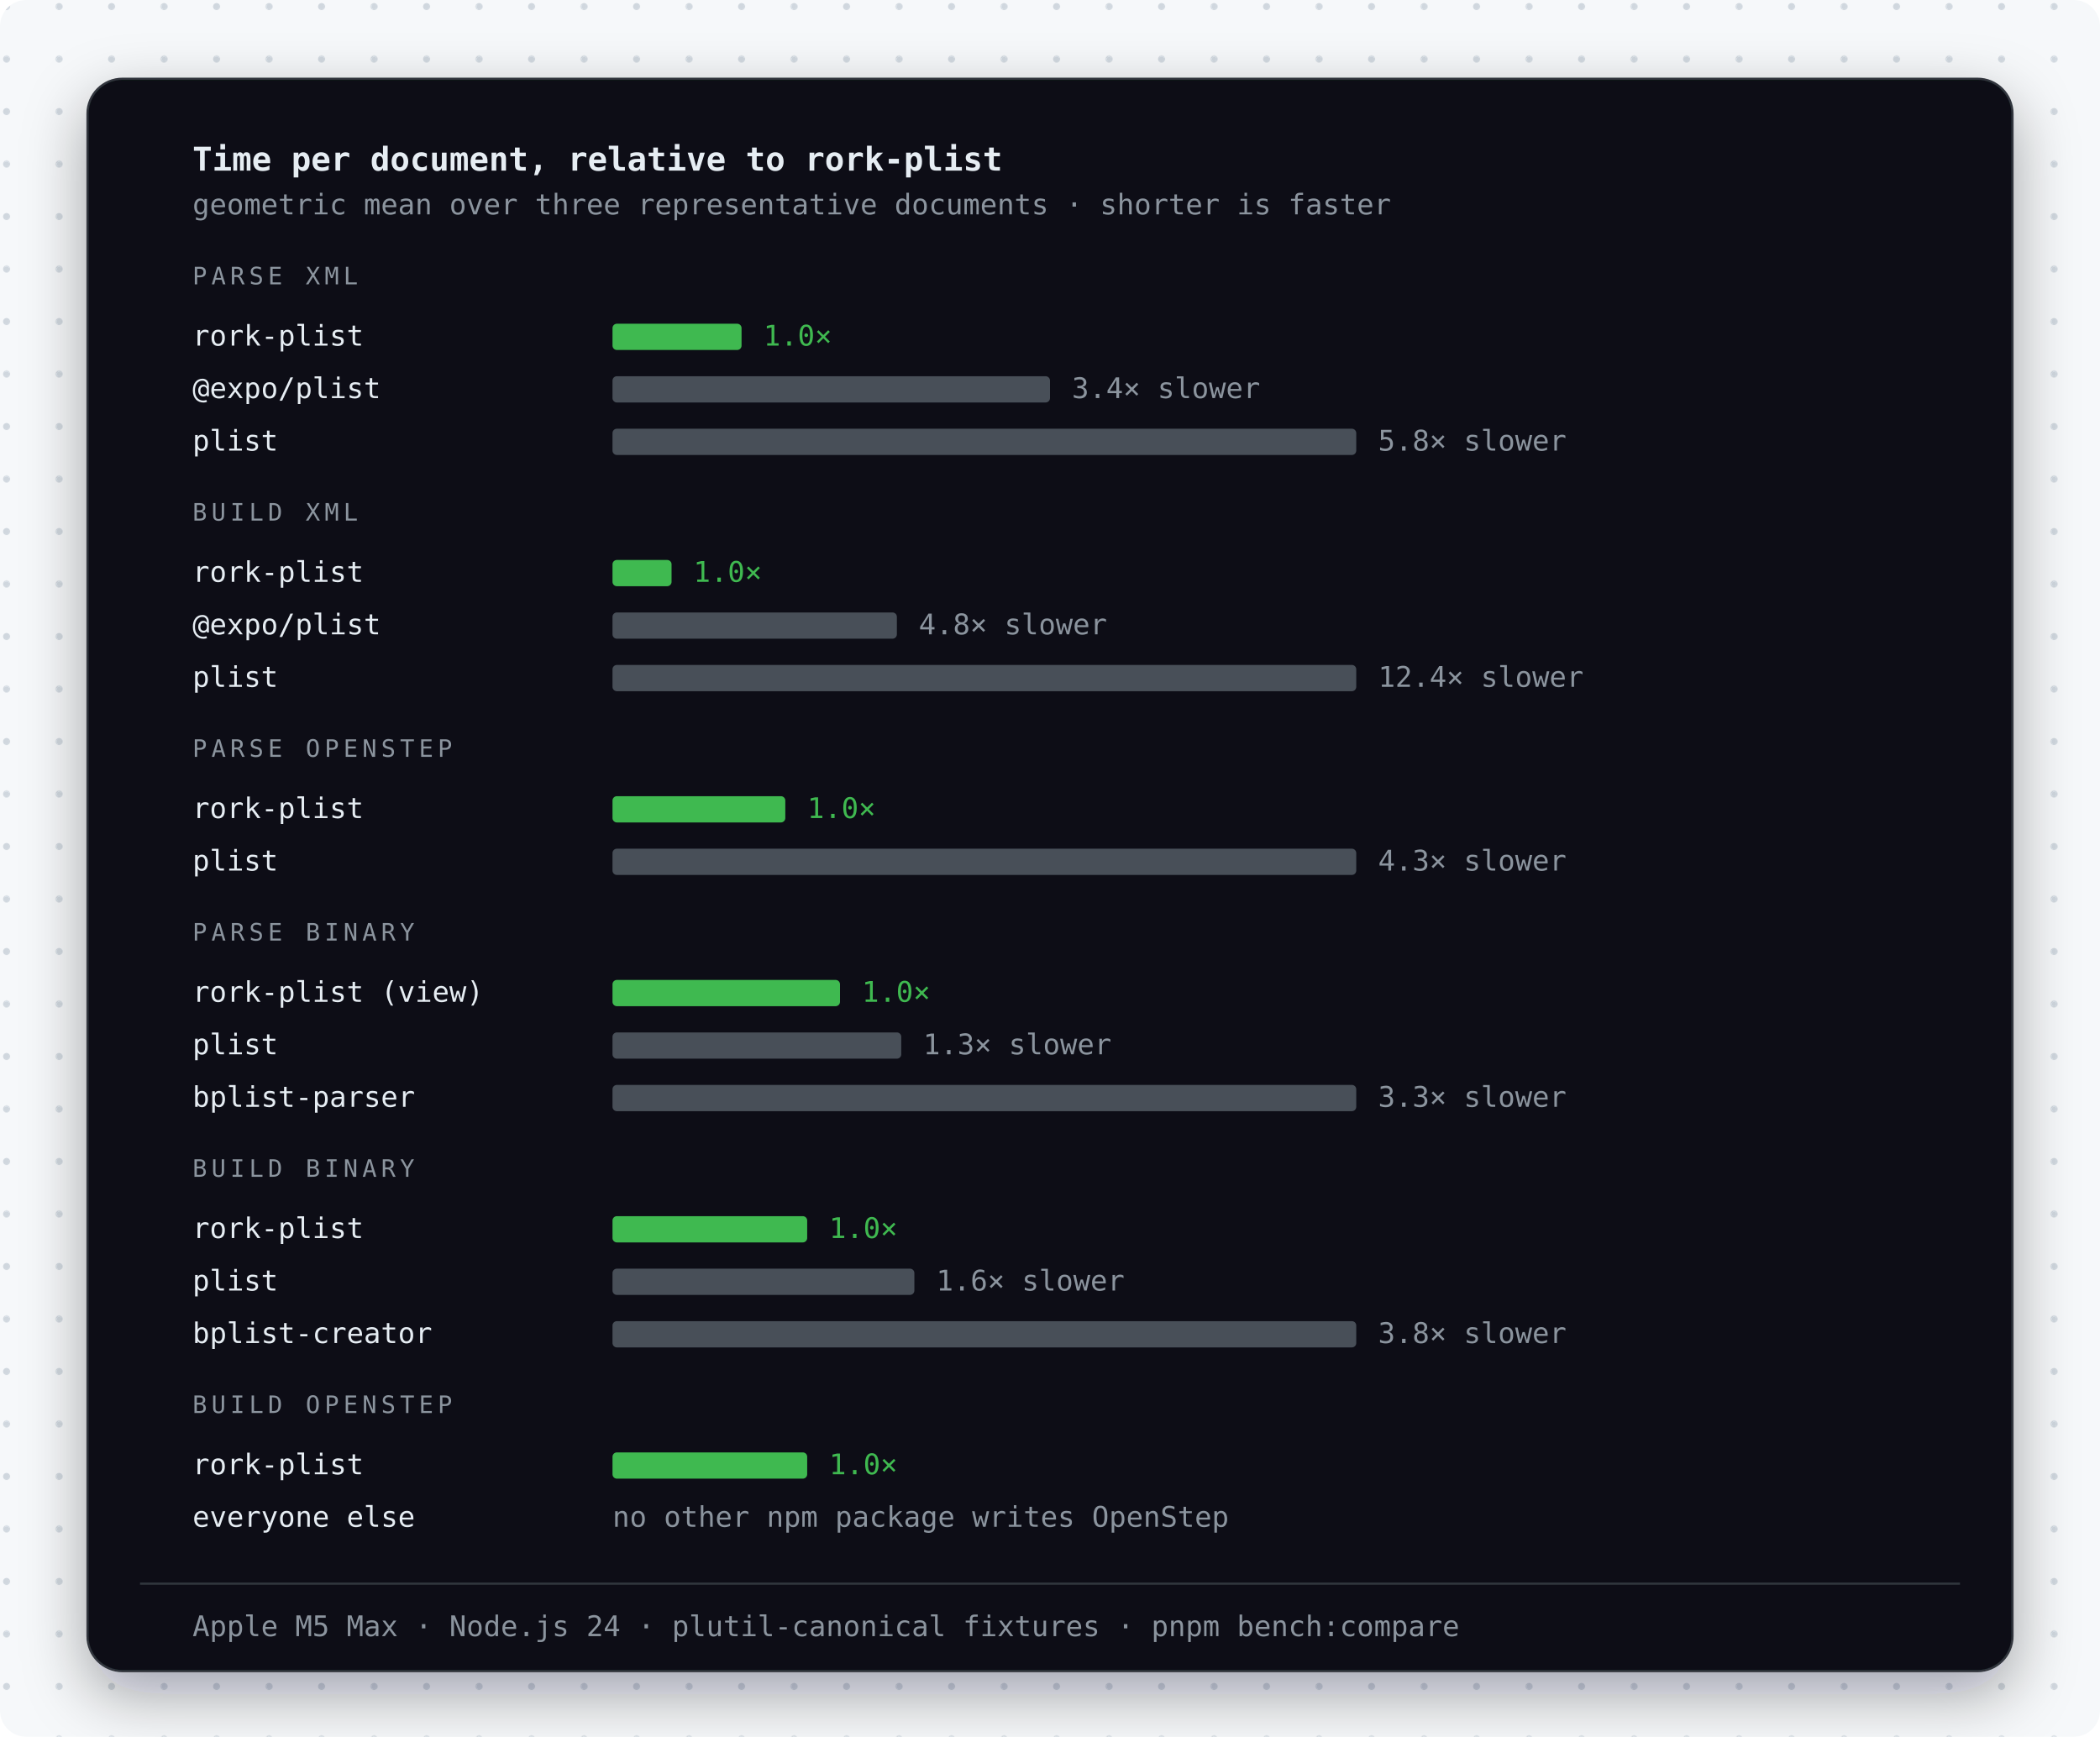
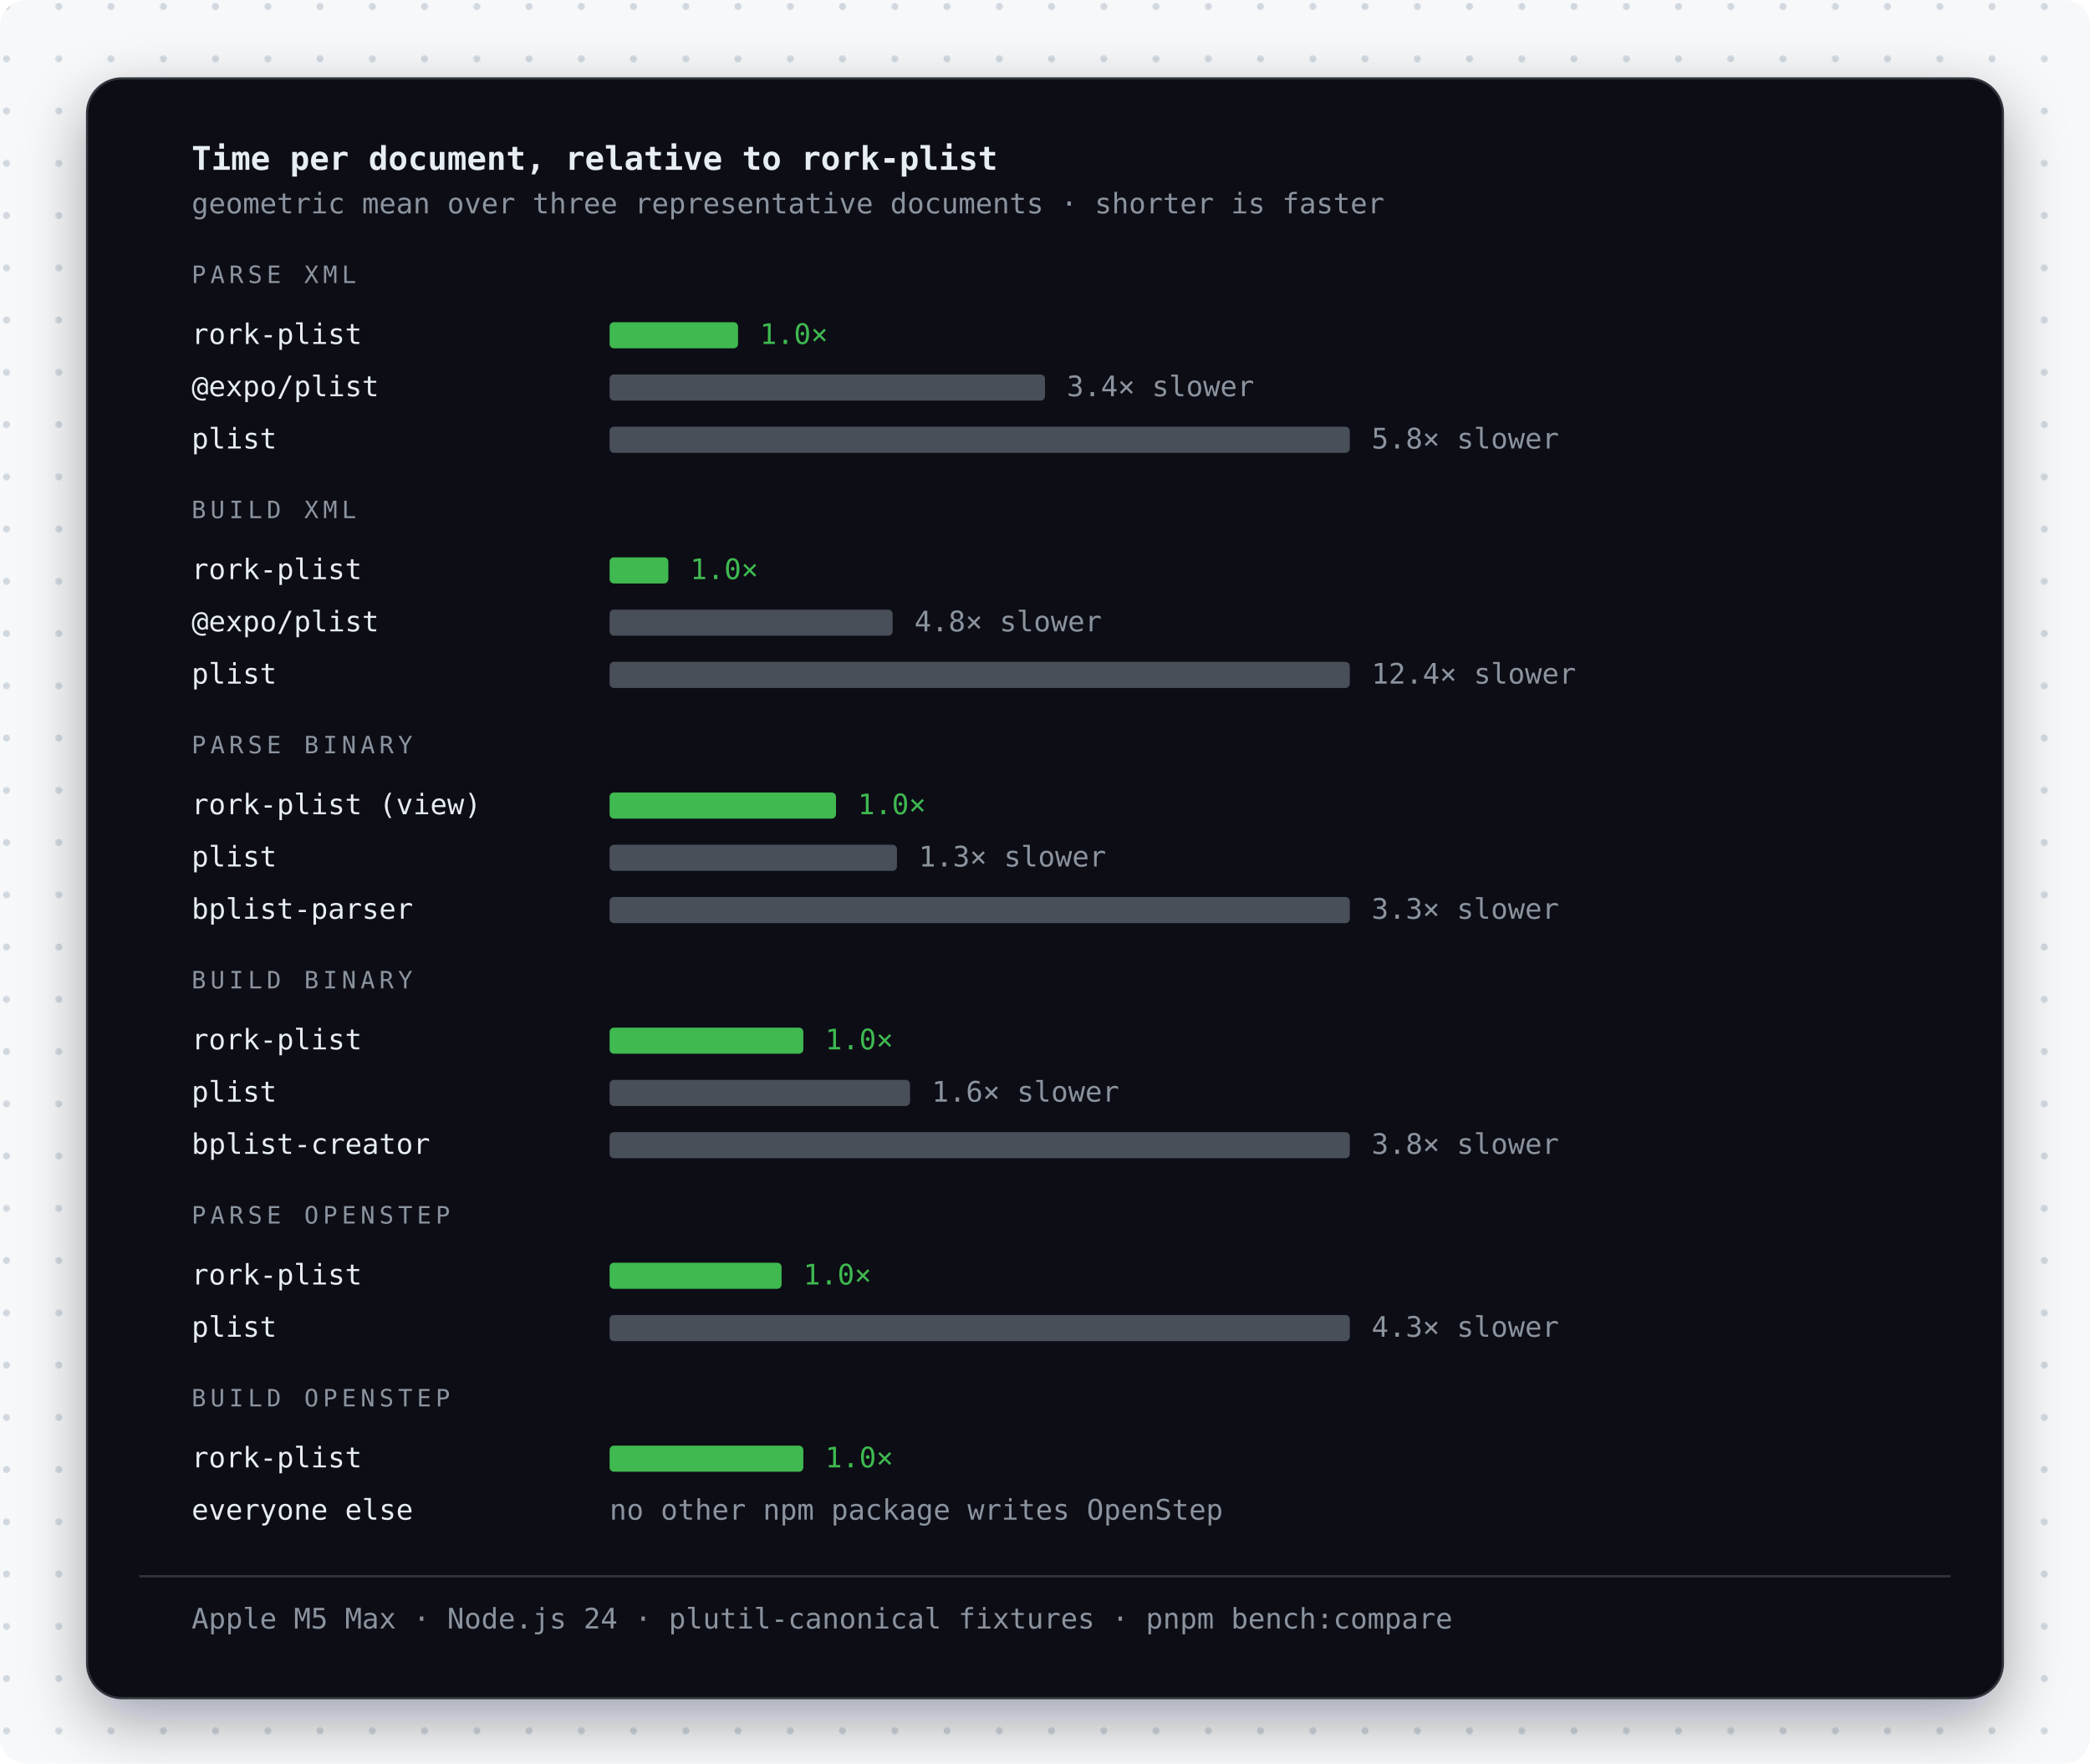
- <svg xmlns="http://www.w3.org/2000/svg" width="960" height="794" viewBox="0 0 960 794" fill="none" role="img" aria-label="Benchmark chart comparing rork-plist with the plist, @expo/plist, bplist-parser, and bplist-creator packages. Bars show time relative to rork-plist as the geometric mean over three representative documents. Parsing XML, plist takes 5.8 times as long and @expo/plist 3.4 times. Building XML, plist takes 12.4 times as long and @expo/plist 4.8 times. Parsing OpenStep, plist takes 4.3 times as long. Parsing binary in aliasing mode, plist takes 1.3 times as long and bplist-parser 3.3 times. Building binary, plist takes 1.6 times as long and bplist-creator 3.8 times. Building OpenStep has no bars for other packages, because no other npm package writes OpenStep.">
+ <svg xmlns="http://www.w3.org/2000/svg" width="960" height="810" viewBox="0 0 960 810" fill="none" role="img" aria-label="Benchmark chart comparing rork-plist with the plist, @expo/plist, bplist-parser, and bplist-creator packages. Bars show time relative to rork-plist as the geometric mean over three representative documents. Parsing XML, plist takes 5.8 times as long and @expo/plist 3.4 times. Building XML, plist takes 12.4 times as long and @expo/plist 4.8 times. Parsing binary in aliasing mode, plist takes 1.3 times as long and bplist-parser 3.3 times. Building binary, plist takes 1.6 times as long and bplist-creator 3.8 times. Parsing OpenStep, plist takes 4.3 times as long. Building OpenStep has no bars for other packages, because no other npm package writes OpenStep.">
  <defs>
    <pattern id="dots" width="24" height="24" patternUnits="userSpaceOnUse">
      <circle cx="3" cy="3" r="1.6" fill="#d0d7de" />
    </pattern>
    <filter id="cardShadow" x="-8%" y="-8%" width="116%" height="124%">
      <feDropShadow dx="0" dy="10" stdDeviation="14" flood-color="#0d1117" flood-opacity="0.35" />
    </filter>
  </defs>
-   <rect width="960" height="794" rx="12" fill="#f6f8fa" />
-   <rect width="960" height="794" rx="12" fill="url(#dots)" />
-   <rect x="40" y="36" width="880" height="728" rx="16" fill="#0d1117" stroke="#30363d" filter="url(#cardShadow)" />
+   <rect width="960" height="810" rx="12" fill="#f6f8fa" />
+   <rect width="960" height="810" rx="12" fill="url(#dots)" />
+   <rect x="40" y="36" width="880" height="744" rx="16" fill="#0d1117" stroke="#30363d" filter="url(#cardShadow)" />
  <g font-family="ui-monospace, SFMono-Regular, Menlo, Consolas, monospace" font-size="13">
    <text x="88" y="78" fill="#e6edf3" font-weight="bold" font-size="15">Time per document, relative to rork-plist</text>
    <text x="88" y="98" fill="#8b949e">geometric mean over three representative documents · shorter is faster</text>
    <text x="88" y="130" fill="#8b949e" font-size="11" letter-spacing="2">PARSE XML</text>
    <g>
      <text x="88" y="158" fill="#e6edf3">rork-plist</text>
      <rect x="280" y="148" width="59" height="12" rx="2" fill="#3fb950" />
      <text x="349" y="158" fill="#3fb950">1.0×</text>
    </g>
    <g>
      <text x="88" y="182" fill="#e6edf3">@expo/plist</text>
      <rect x="280" y="172" width="200" height="12" rx="2" fill="#484f58" />
      <text x="490" y="182" fill="#8b949e">3.4× slower</text>
    </g>
    <g>
      <text x="88" y="206" fill="#e6edf3">plist</text>
      <rect x="280" y="196" width="340" height="12" rx="2" fill="#484f58" />
      <text x="630" y="206" fill="#8b949e">5.8× slower</text>
    </g>
    <text x="88" y="238" fill="#8b949e" font-size="11" letter-spacing="2">BUILD XML</text>
    <g>
      <text x="88" y="266" fill="#e6edf3">rork-plist</text>
      <rect x="280" y="256" width="27" height="12" rx="2" fill="#3fb950" />
      <text x="317" y="266" fill="#3fb950">1.0×</text>
    </g>
    <g>
      <text x="88" y="290" fill="#e6edf3">@expo/plist</text>
      <rect x="280" y="280" width="130" height="12" rx="2" fill="#484f58" />
      <text x="420" y="290" fill="#8b949e">4.8× slower</text>
    </g>
    <g>
      <text x="88" y="314" fill="#e6edf3">plist</text>
      <rect x="280" y="304" width="340" height="12" rx="2" fill="#484f58" />
      <text x="630" y="314" fill="#8b949e">12.4× slower</text>
    </g>
-     <text x="88" y="346" fill="#8b949e" font-size="11" letter-spacing="2">PARSE OPENSTEP</text>
+     <text x="88" y="346" fill="#8b949e" font-size="11" letter-spacing="2">PARSE BINARY</text>
    <g>
-       <text x="88" y="374" fill="#e6edf3">rork-plist</text>
-       <rect x="280" y="364" width="79" height="12" rx="2" fill="#3fb950" />
-       <text x="369" y="374" fill="#3fb950">1.0×</text>
+       <text x="88" y="374" fill="#e6edf3">rork-plist (view)</text>
+       <rect x="280" y="364" width="104" height="12" rx="2" fill="#3fb950" />
+       <text x="394" y="374" fill="#3fb950">1.0×</text>
    </g>
    <g>
      <text x="88" y="398" fill="#e6edf3">plist</text>
-       <rect x="280" y="388" width="340" height="12" rx="2" fill="#484f58" />
-       <text x="630" y="398" fill="#8b949e">4.3× slower</text>
-     </g>
-     <text x="88" y="430" fill="#8b949e" font-size="11" letter-spacing="2">PARSE BINARY</text>
-     <g>
-       <text x="88" y="458" fill="#e6edf3">rork-plist (view)</text>
-       <rect x="280" y="448" width="104" height="12" rx="2" fill="#3fb950" />
-       <text x="394" y="458" fill="#3fb950">1.0×</text>
+       <rect x="280" y="388" width="132" height="12" rx="2" fill="#484f58" />
+       <text x="422" y="398" fill="#8b949e">1.3× slower</text>
    </g>
    <g>
-       <text x="88" y="482" fill="#e6edf3">plist</text>
-       <rect x="280" y="472" width="132" height="12" rx="2" fill="#484f58" />
-       <text x="422" y="482" fill="#8b949e">1.3× slower</text>
+       <text x="88" y="422" fill="#e6edf3">bplist-parser</text>
+       <rect x="280" y="412" width="340" height="12" rx="2" fill="#484f58" />
+       <text x="630" y="422" fill="#8b949e">3.3× slower</text>
+     </g>
+     <text x="88" y="454" fill="#8b949e" font-size="11" letter-spacing="2">BUILD BINARY</text>
+     <g>
+       <text x="88" y="482" fill="#e6edf3">rork-plist</text>
+       <rect x="280" y="472" width="89" height="12" rx="2" fill="#3fb950" />
+       <text x="379" y="482" fill="#3fb950">1.0×</text>
    </g>
    <g>
-       <text x="88" y="506" fill="#e6edf3">bplist-parser</text>
-       <rect x="280" y="496" width="340" height="12" rx="2" fill="#484f58" />
-       <text x="630" y="506" fill="#8b949e">3.3× slower</text>
-     </g>
-     <text x="88" y="538" fill="#8b949e" font-size="11" letter-spacing="2">BUILD BINARY</text>
-     <g>
-       <text x="88" y="566" fill="#e6edf3">rork-plist</text>
-       <rect x="280" y="556" width="89" height="12" rx="2" fill="#3fb950" />
-       <text x="379" y="566" fill="#3fb950">1.0×</text>
+       <text x="88" y="506" fill="#e6edf3">plist</text>
+       <rect x="280" y="496" width="138" height="12" rx="2" fill="#484f58" />
+       <text x="428" y="506" fill="#8b949e">1.6× slower</text>
    </g>
    <g>
-       <text x="88" y="590" fill="#e6edf3">plist</text>
-       <rect x="280" y="580" width="138" height="12" rx="2" fill="#484f58" />
-       <text x="428" y="590" fill="#8b949e">1.6× slower</text>
+       <text x="88" y="530" fill="#e6edf3">bplist-creator</text>
+       <rect x="280" y="520" width="340" height="12" rx="2" fill="#484f58" />
+       <text x="630" y="530" fill="#8b949e">3.8× slower</text>
+     </g>
+     <text x="88" y="562" fill="#8b949e" font-size="11" letter-spacing="2">PARSE OPENSTEP</text>
+     <g>
+       <text x="88" y="590" fill="#e6edf3">rork-plist</text>
+       <rect x="280" y="580" width="79" height="12" rx="2" fill="#3fb950" />
+       <text x="369" y="590" fill="#3fb950">1.0×</text>
    </g>
    <g>
-       <text x="88" y="614" fill="#e6edf3">bplist-creator</text>
+       <text x="88" y="614" fill="#e6edf3">plist</text>
      <rect x="280" y="604" width="340" height="12" rx="2" fill="#484f58" />
-       <text x="630" y="614" fill="#8b949e">3.8× slower</text>
+       <text x="630" y="614" fill="#8b949e">4.3× slower</text>
    </g>
    <text x="88" y="646" fill="#8b949e" font-size="11" letter-spacing="2">BUILD OPENSTEP</text>
    <g>
      <text x="88" y="674" fill="#e6edf3">rork-plist</text>
      <rect x="280" y="664" width="89" height="12" rx="2" fill="#3fb950" />
      <text x="379" y="674" fill="#3fb950">1.0×</text>
    </g>
    <g>
      <text x="88" y="698" fill="#e6edf3">everyone else</text>
      <text x="280" y="698" fill="#8b949e">no other npm package writes OpenStep</text>
    </g>
    <line x1="64" y1="724" x2="896" y2="724" stroke="#30363d" />
    <text x="88" y="748" fill="#8b949e">Apple M5 Max · Node.js 24 · plutil-canonical fixtures · pnpm bench:compare</text>
  </g>
</svg>
